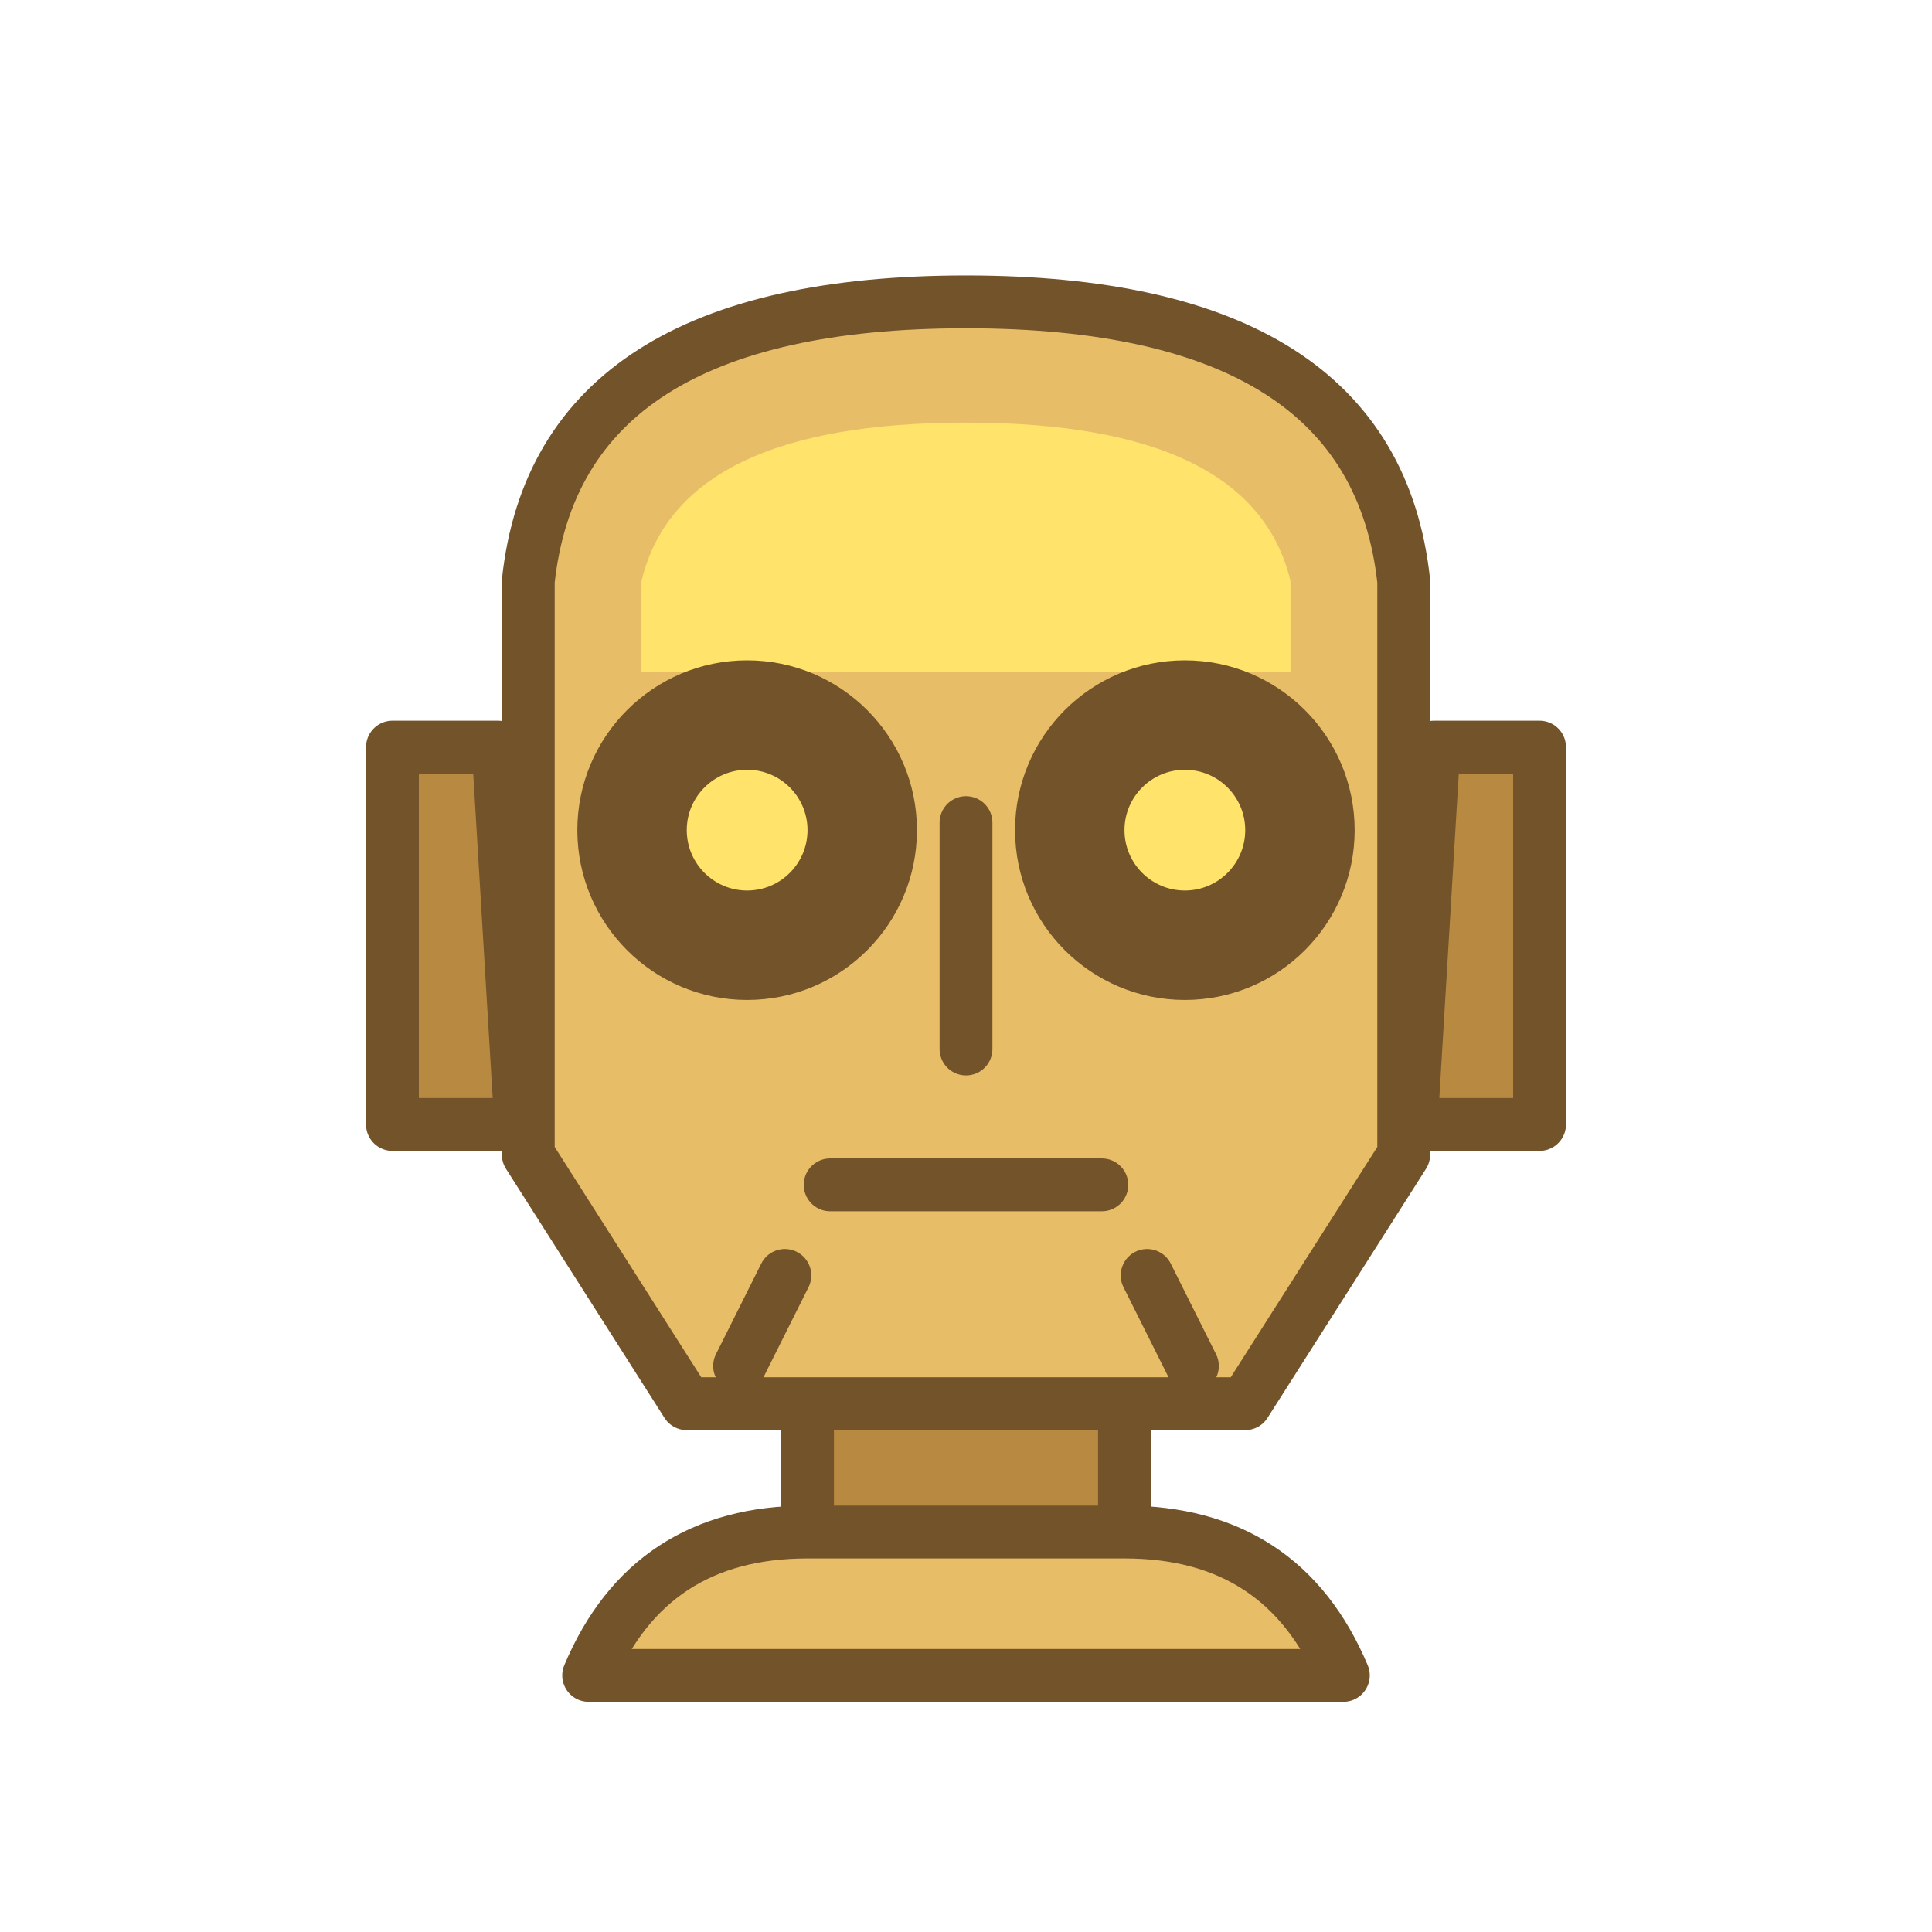
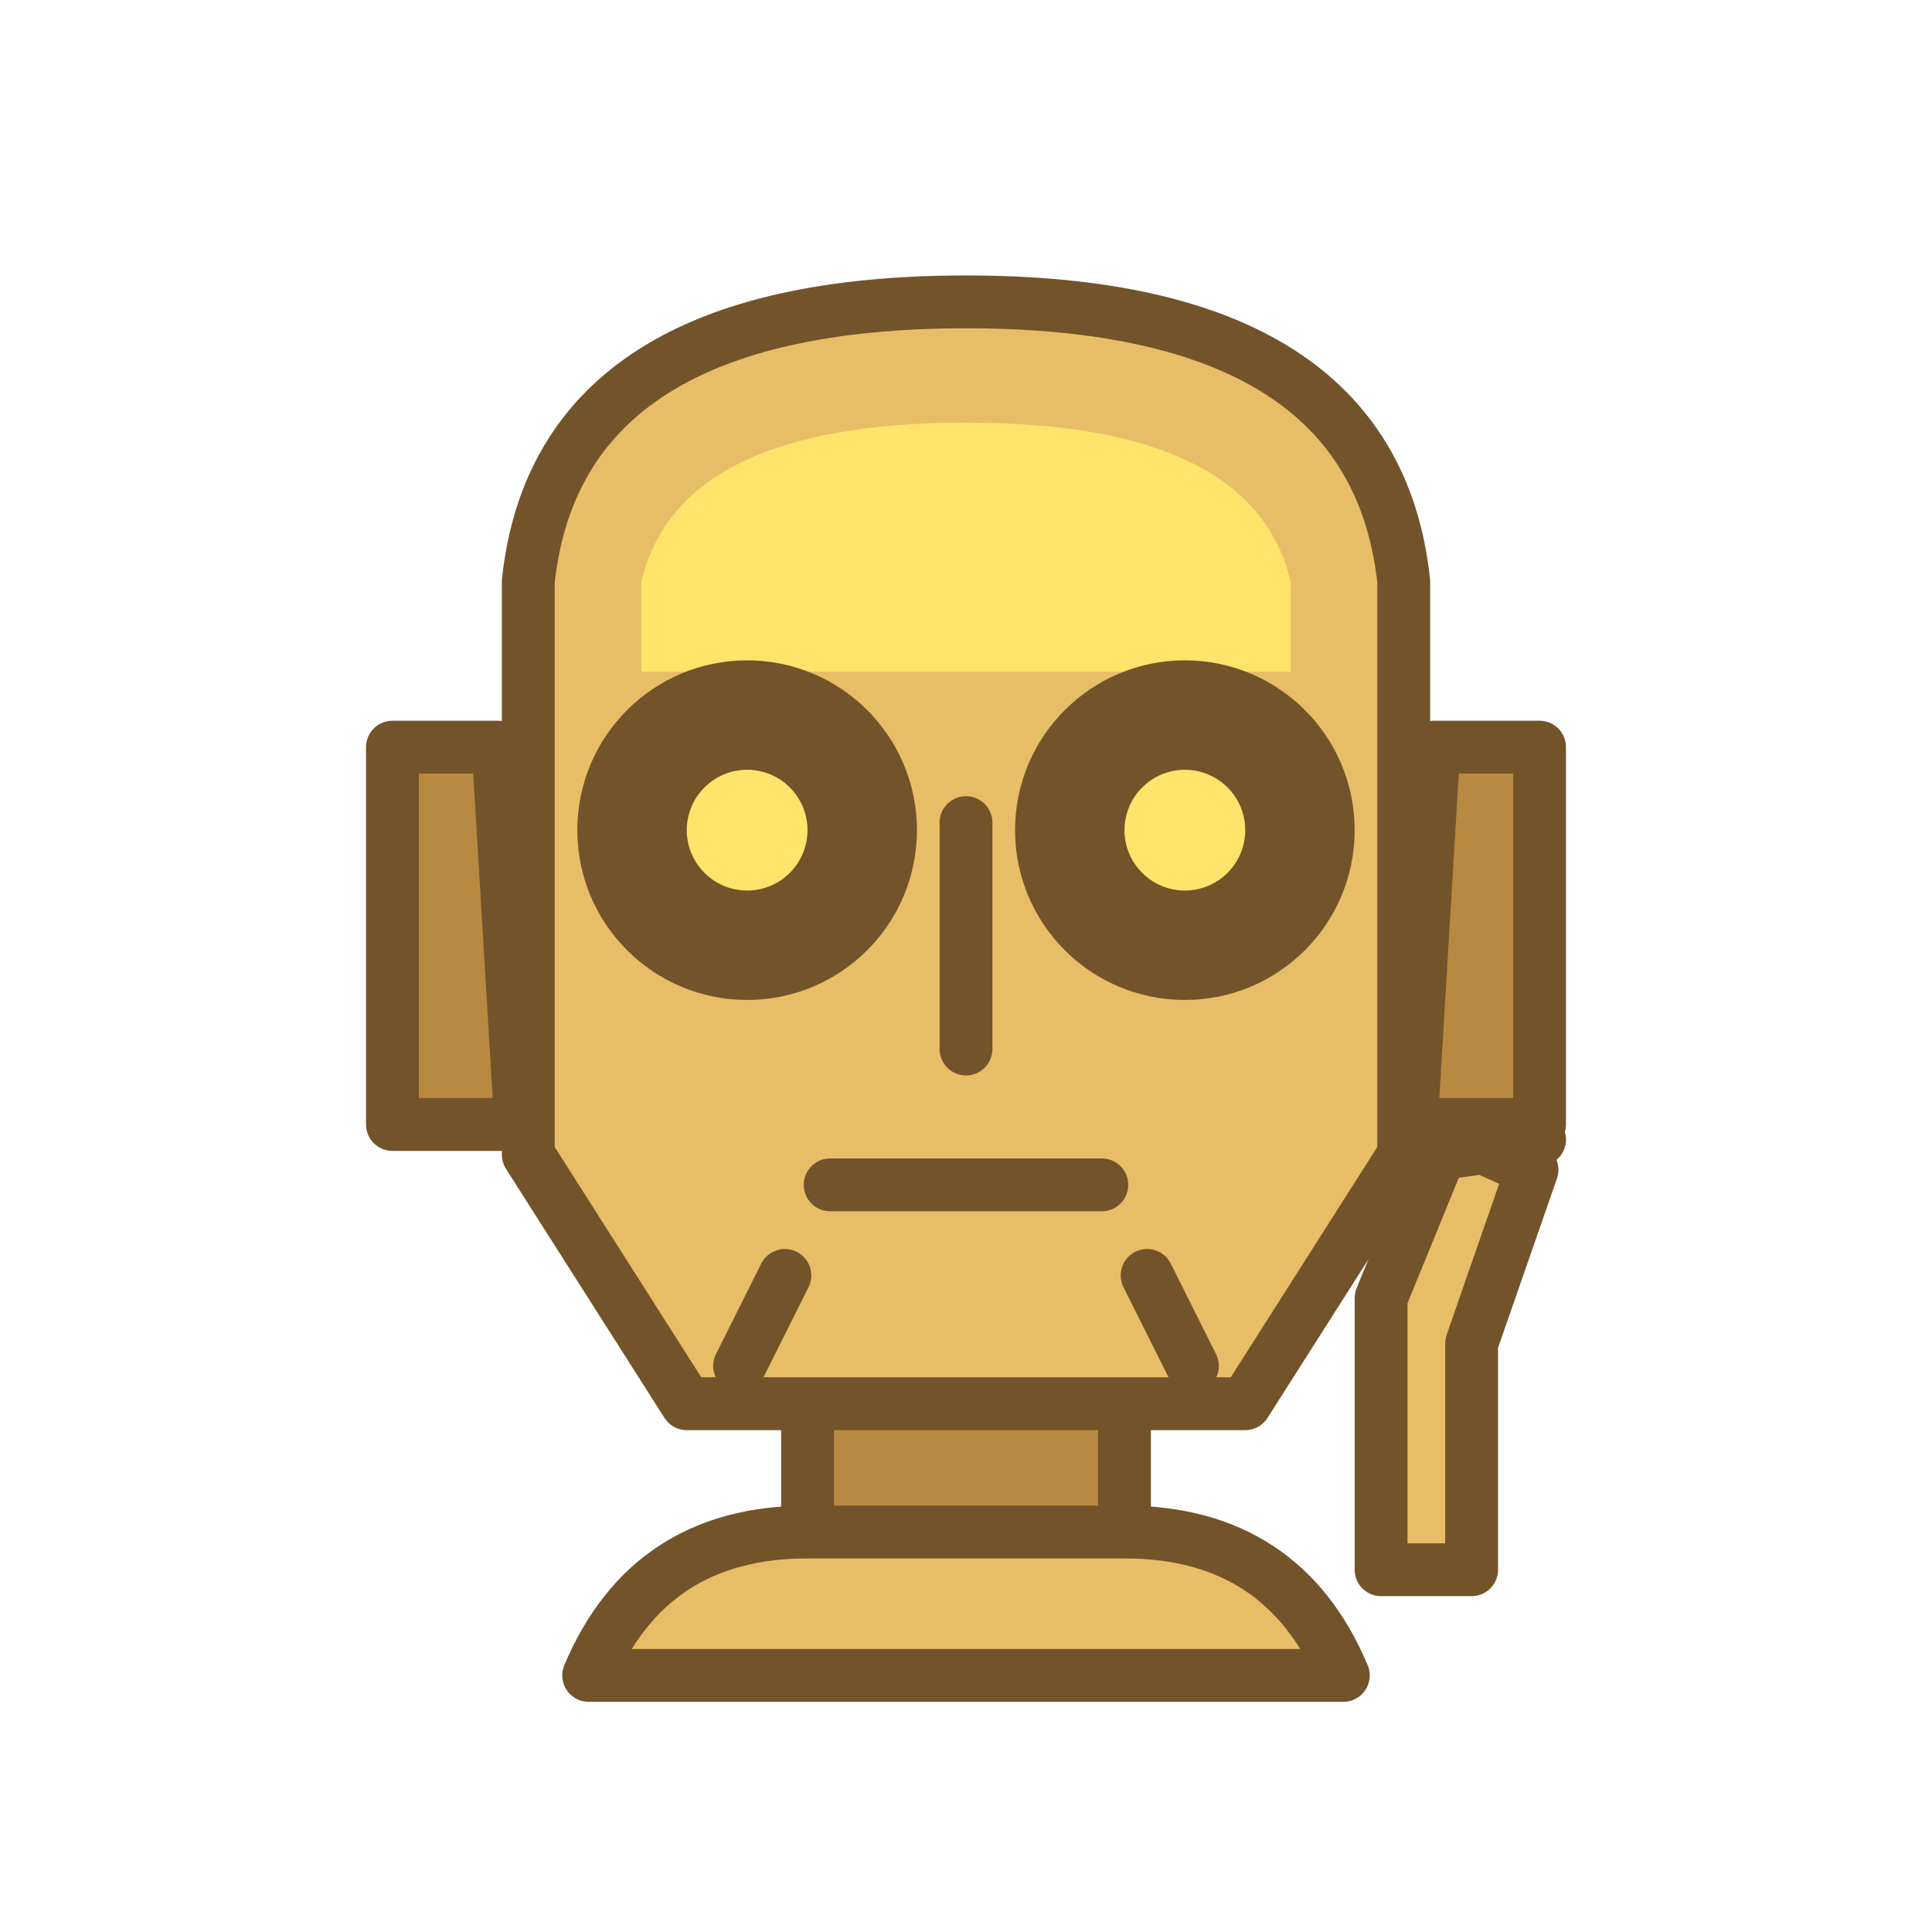
- <svg xmlns="http://www.w3.org/2000/svg" width="256" height="256" viewBox="0 0 256 256">
+ <svg xmlns="http://www.w3.org/2000/svg" id="active" width="256" height="256" viewBox="0 0 256 256">
+   <style>
+     .head { transform-origin: 128px 190px; }
+     .arm { transform-origin: 190px 207px; }
+     #active:target .head { animation: look 650ms ease-out 160ms, nod 4s ease-in-out 810ms infinite; }
+     #active:target .arm { animation: wave 650ms ease-out 160ms; }
+     #active:target .eyes { animation: blink 3.5s ease-in-out infinite; }
+     @keyframes look { 30% { transform: rotate(-9deg); } 65% { transform: rotate(7deg); } }
+     @keyframes nod { 50% { transform: rotate(-3deg) translateY(2px); } }
+     @keyframes wave { 25%, 65% { transform: rotate(28deg); } 45% { transform: rotate(12deg); } }
+     @keyframes blink { 45% { opacity: 1; } 48% { opacity: .25; } 51% { opacity: 1; } }
+     @media (prefers-reduced-motion: reduce) { * { animation: none !important; } }
+   </style>
  <g stroke="#735329" stroke-width="7" stroke-linejoin="round" stroke-linecap="round">
+     <g class="arm">
+       <path fill="#E8BD68" d="M183 208v-36l9-22 11 5-8 23v30Z" />
+       <path fill="#FFE36B" d="m190 153-2-17 11-2 5 17Z" />
+     </g>
    <path fill="#B88940" d="M107 181h42v27h-42Zm-41-82H52v50h17Zm124 0h14v50h-17Z" />
-     <path fill="#E8BD68" d="M70 77q4-37 58-37t58 37v76l-21 33h-74l-21-33Z" />
-     <path fill="#FFE36B" d="M85 77q5-21 43-21t43 21v12H85Z" stroke="none" />
-     <circle cx="99" cy="110" r="19" fill="#735329" />
-     <circle cx="157" cy="110" r="19" fill="#735329" />
-     <circle cx="99" cy="110" r="8" fill="#FFE36B" stroke="none" />
-     <circle cx="157" cy="110" r="8" fill="#FFE36B" stroke="none" />
-     <path fill="none" d="M128 109v30m-18 18h36m-48 24 6-12m54 12-6-12" />
+     <g class="head">
+       <path fill="#E8BD68" d="M70 77q4-37 58-37t58 37v76l-21 33h-74l-21-33Z" />
+       <path fill="#FFE36B" d="M85 77q5-21 43-21t43 21v12H85Z" stroke="none" />
+       <circle cx="99" cy="110" r="19" fill="#735329" />
+       <circle cx="157" cy="110" r="19" fill="#735329" />
+       <g class="eyes">
+         <circle cx="99" cy="110" r="8" fill="#FFE36B" stroke="none" />
+         <circle cx="157" cy="110" r="8" fill="#FFE36B" stroke="none" />
+       </g>
+       <path fill="none" d="M128 109v30m-18 18h36m-48 24 6-12m54 12-6-12" />
+     </g>
    <path fill="#E8BD68" d="M78 222q8-19 29-19h42q21 0 29 19Z" />
  </g>
</svg>
